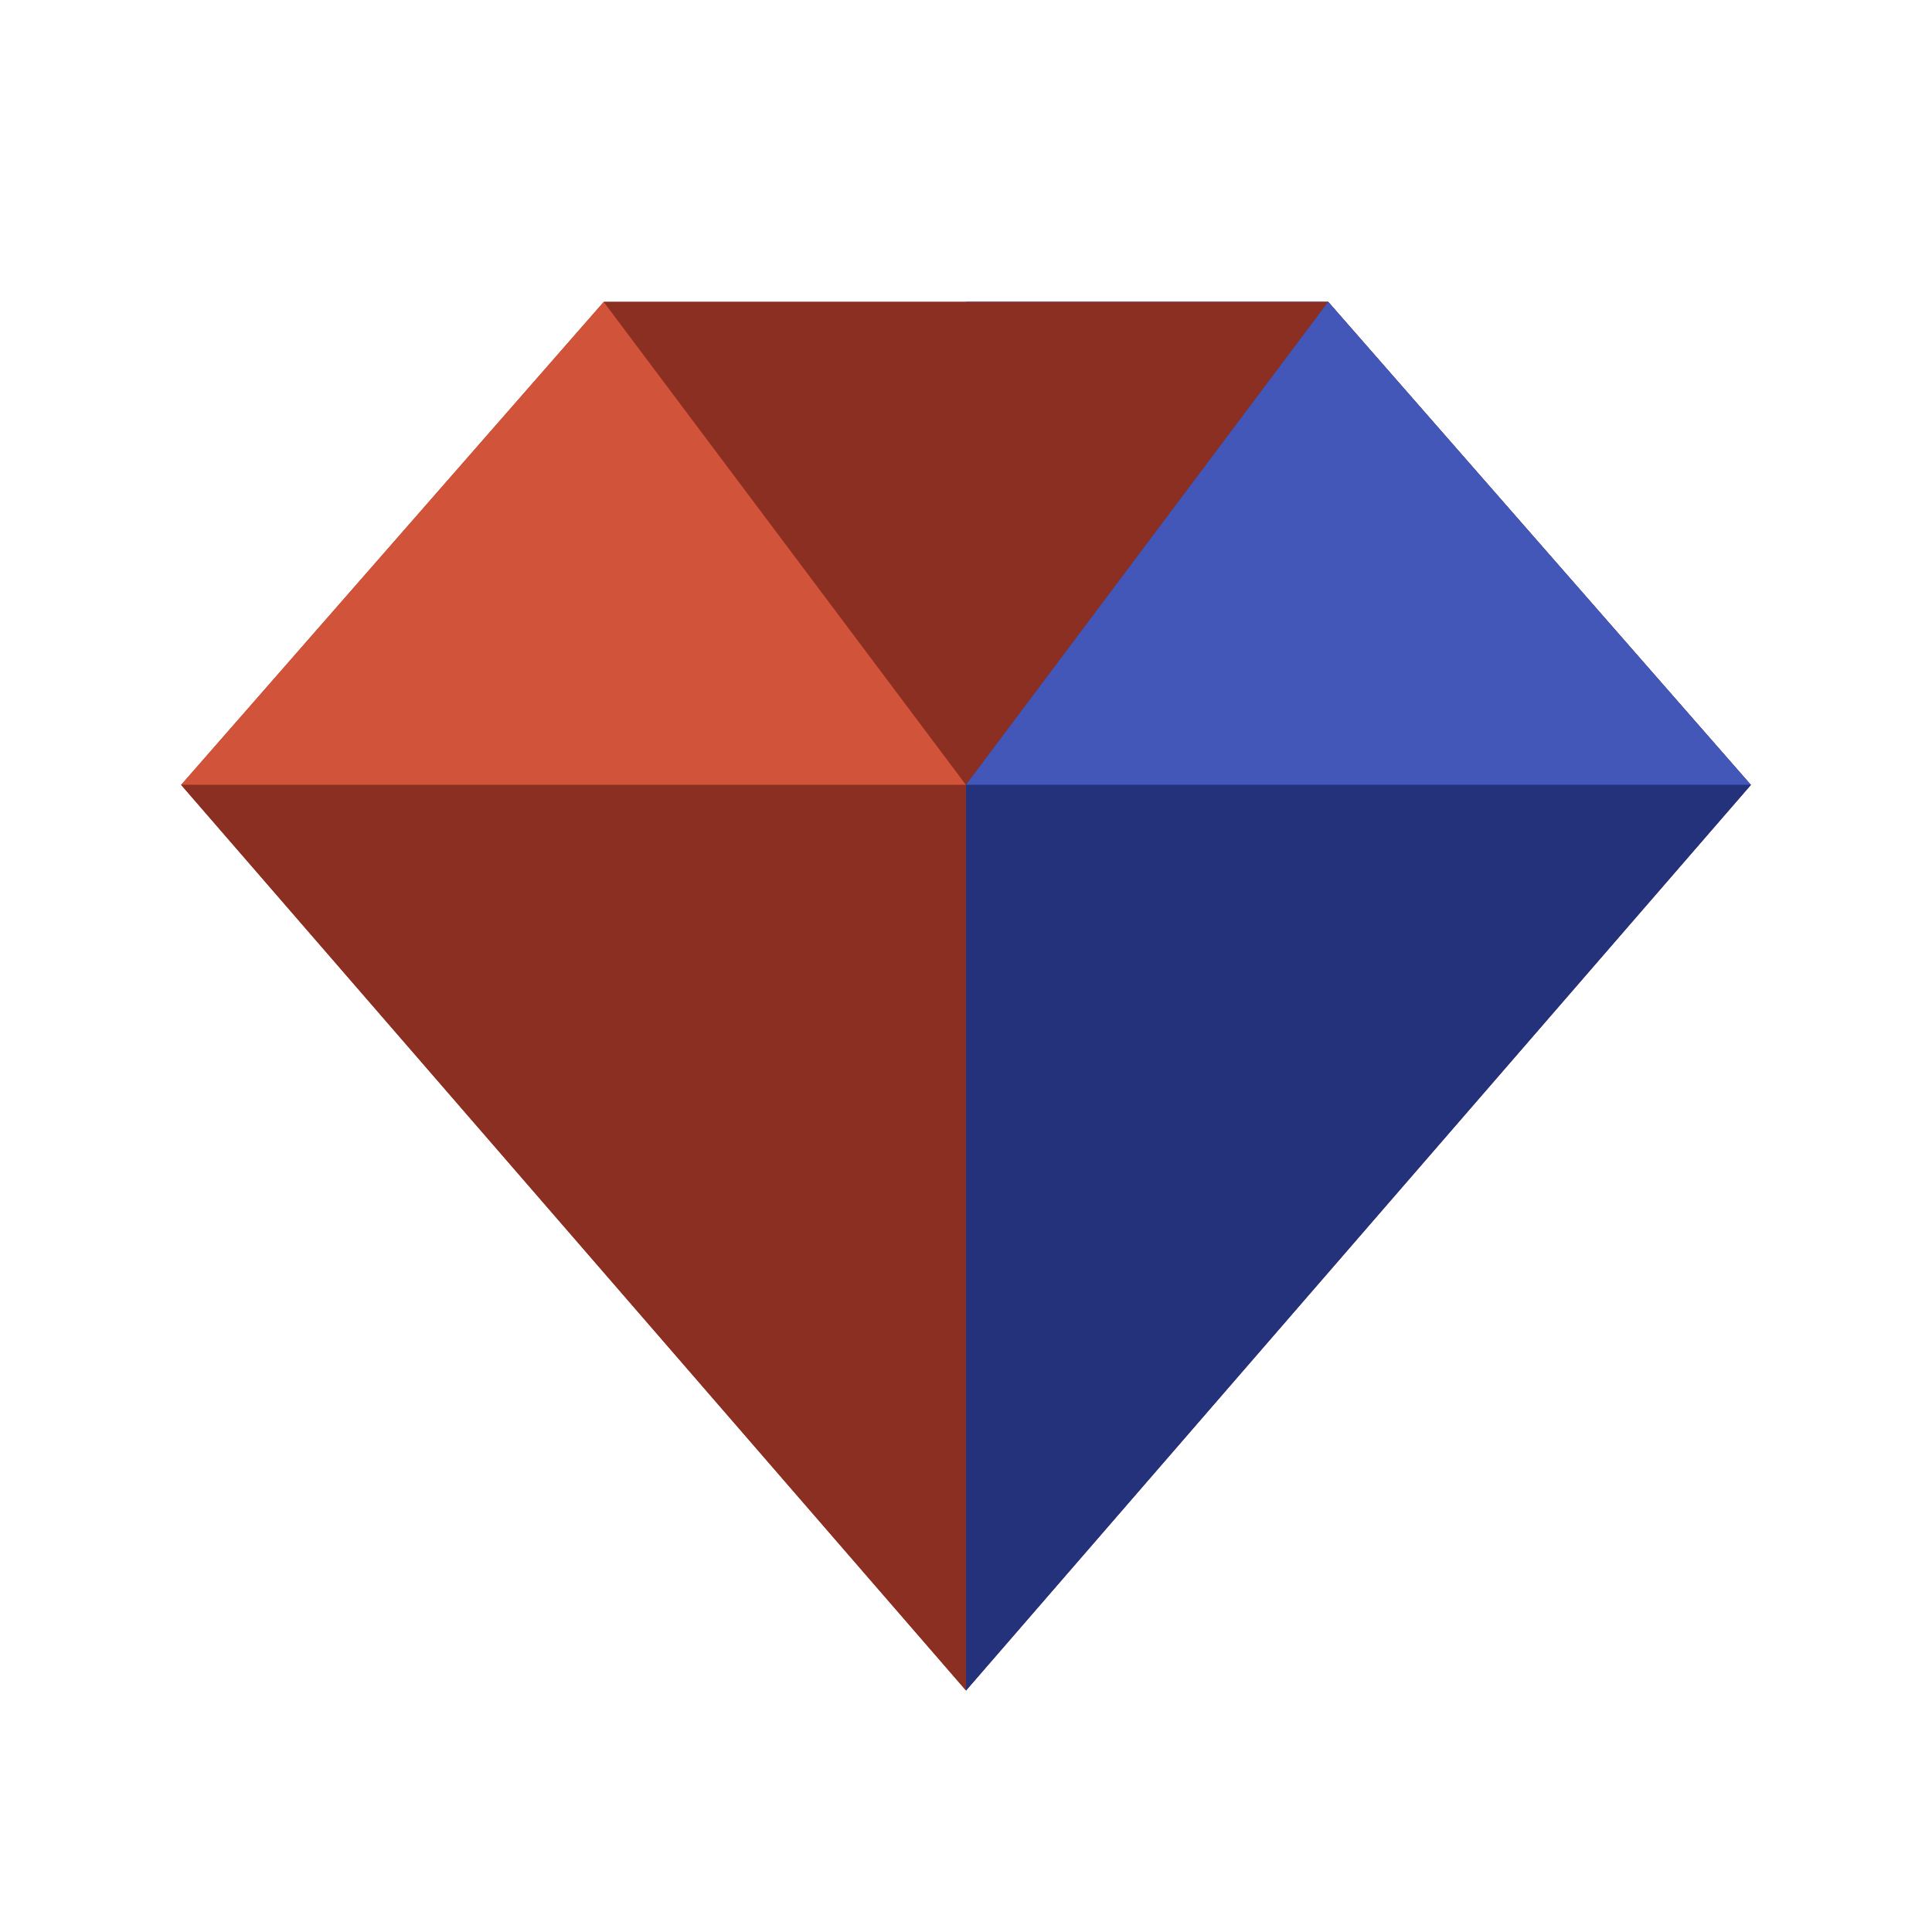
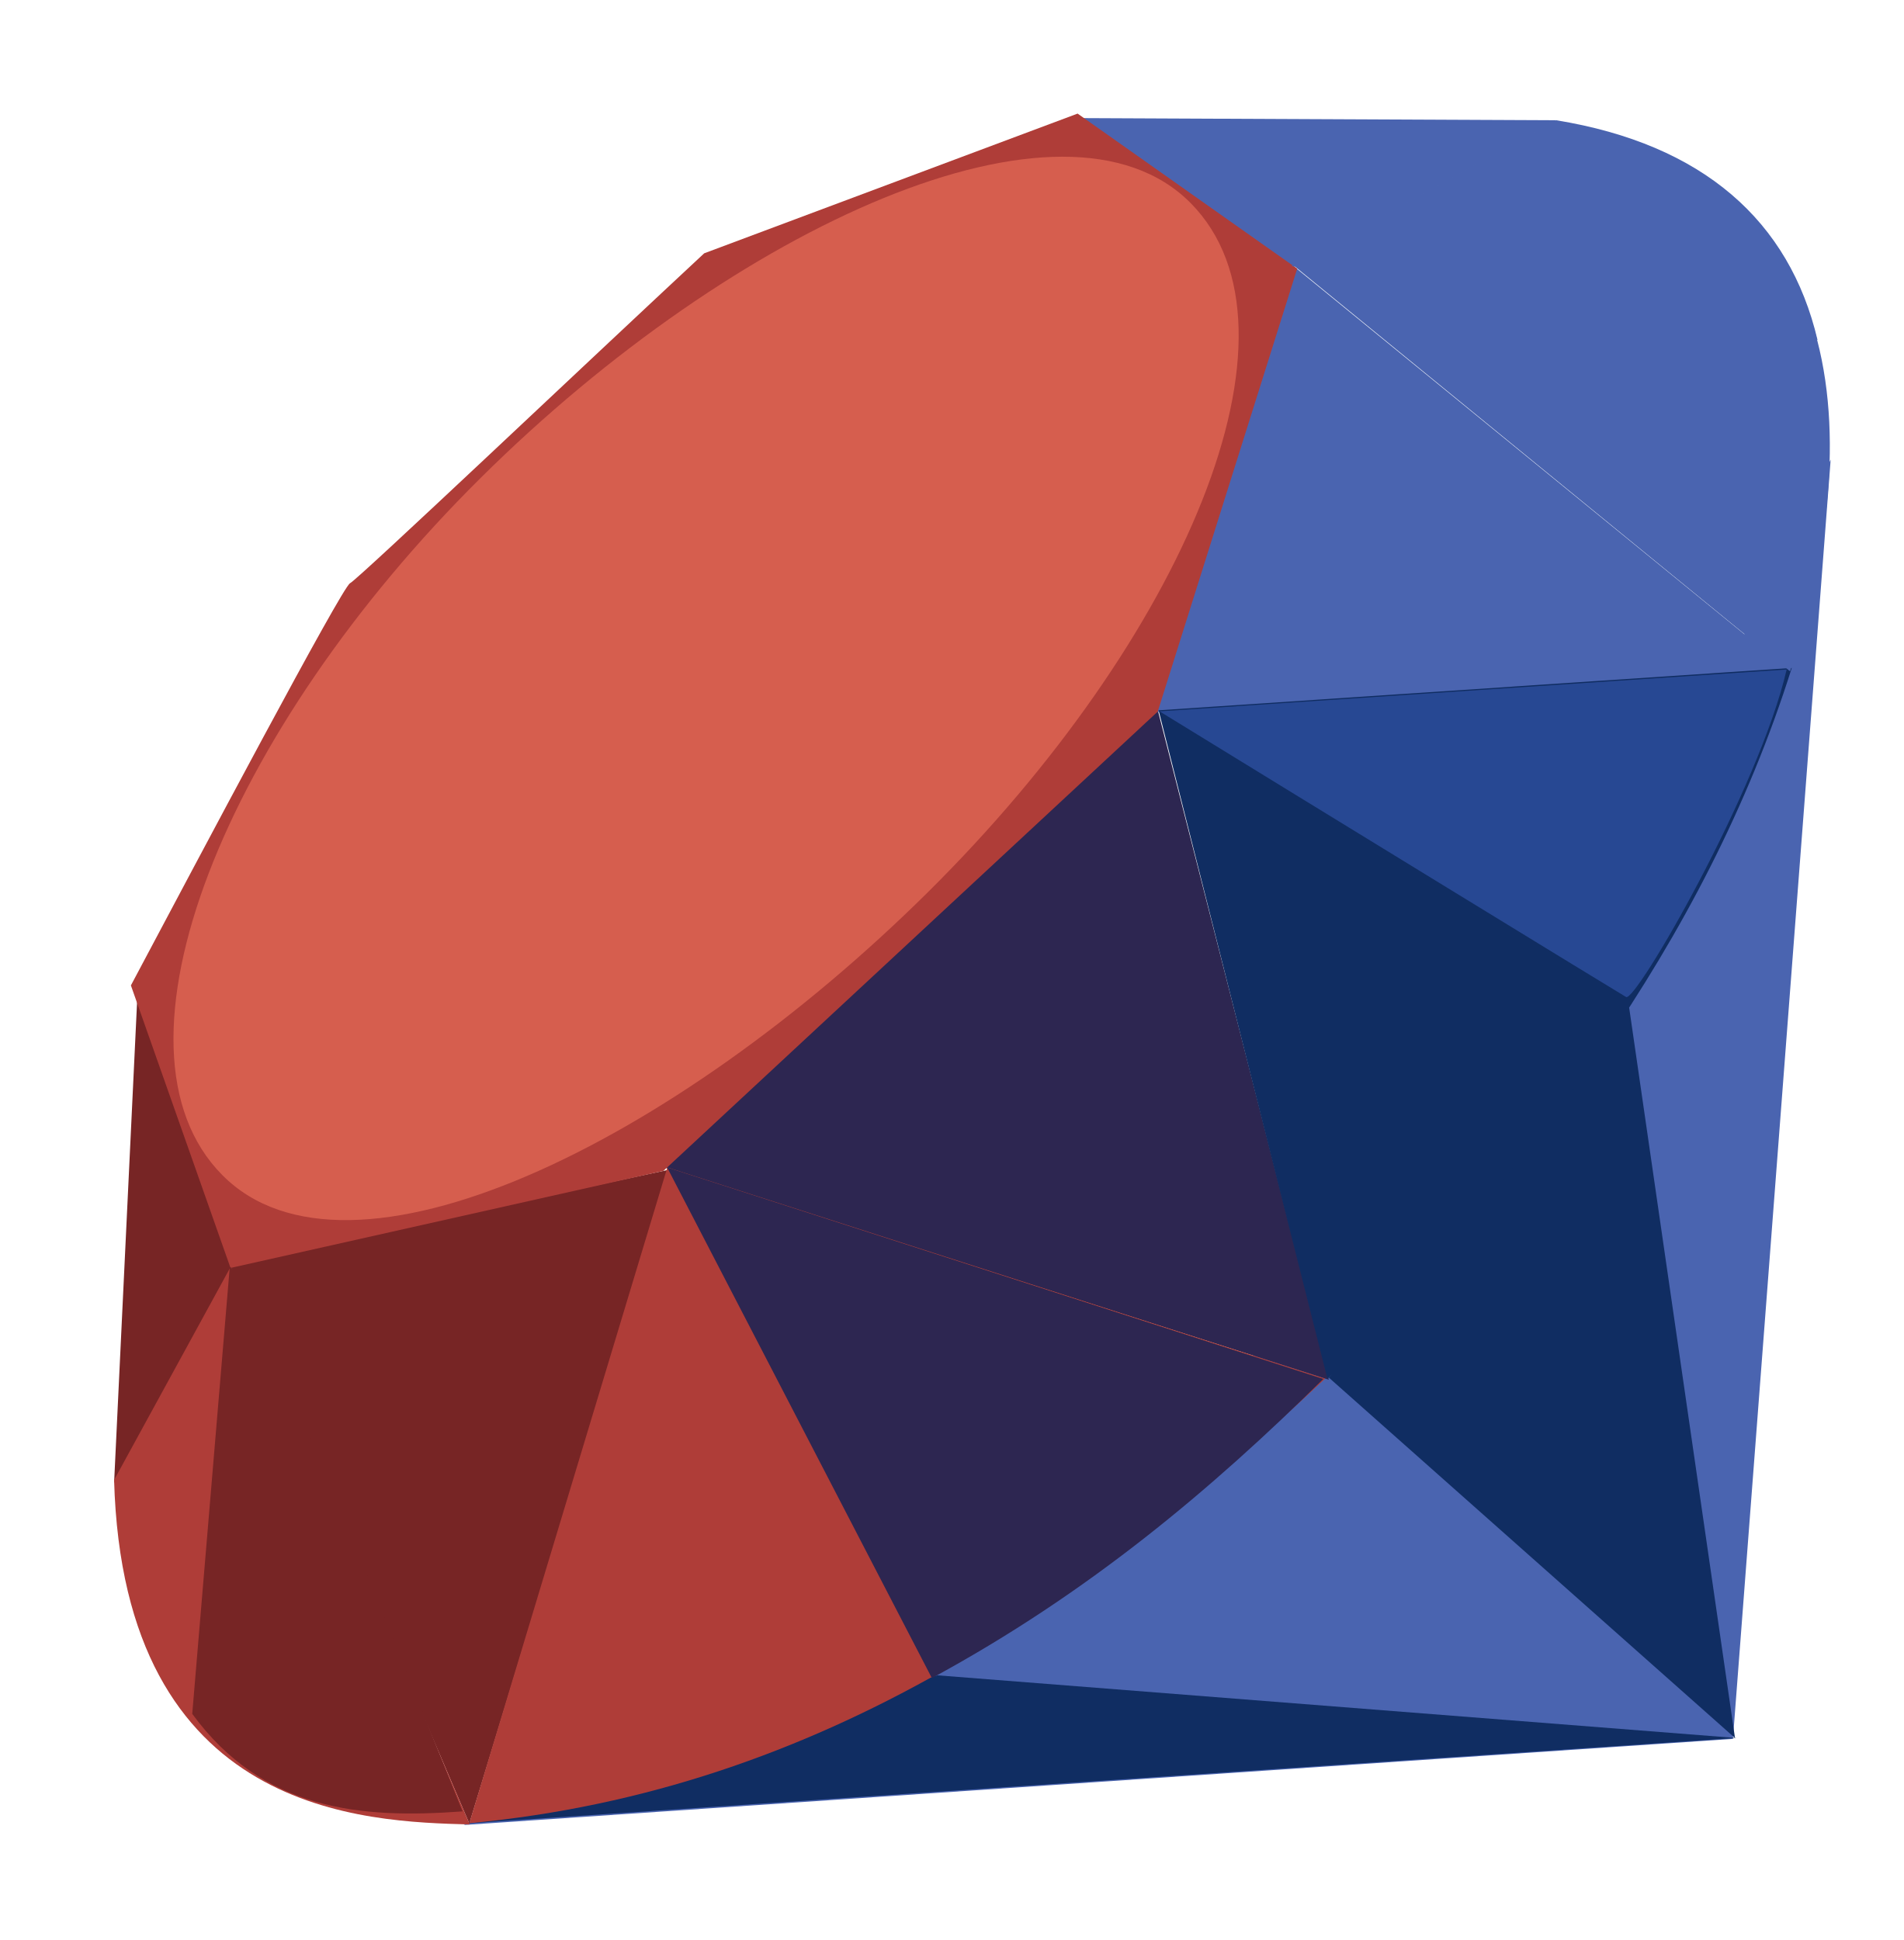
- <svg xmlns="http://www.w3.org/2000/svg" viewBox="0 0 64 64">
-   <path d="M6 26 L20 10 L44 10 L58 26 L32 56 Z" fill="#b23f2c" />
-   <path d="M32 10 L44 10 L58 26 L32 56 Z" fill="#33459d" />
-   <path d="M6 26 L20 10 L32 26 Z" fill="#d0533a" />
-   <path d="M20 10 L44 10 L32 26 Z" fill="#8a2f22" />
-   <path d="M44 10 L58 26 L32 26 Z" fill="#4257b8" />
-   <path d="M6 26 L32 26 L32 56 Z" fill="#8a2f22" />
-   <path d="M32 26 L58 26 L32 56 Z" fill="#23327a" />
+ <svg xmlns="http://www.w3.org/2000/svg" viewBox="-4.2 -4 133.5 136.1">
+   <path d="M97.078 83.214L28.34 124.031l89.003-6.04 6.855-89.745z" fill="#4a64b0" />
+   <path d="M117.488 117.93l-7.649-52.799-20.837 27.514z" fill="#102d62" />
+   <path d="M117.592 117.93l-56.044-4.399-32.91 10.385z" fill="#102d62" />
+   <path d="M28.717 123.928l14.001-45.867-30.81 6.588z" fill="#772525" />
+   <path d="M88.996 92.797l-12.882-50.46-36.866 34.558z" fill="#2d2651" />
+   <path d="M121.275 43.047L86.426 14.585l-9.704 31.373z" fill="#4a64b0" />
+   <path d="M104.978 4.437L84.481 15.764 71.551 4.285z" fill="#4a64b0" />
+   <path d="M3.802 100.034l8.586-15.659L5.442 65.72z" fill="#772525" />
+   <path d="M4.981 65.131l6.987 19.821 30.365-6.812L77 45.922l9.783-31.075L71.38 3.969l-26.19 9.802c-8.252 7.675-24.263 22.86-24.84 23.146-.573.291-10.575 19.195-15.369 28.214z" fill="#af3d38" />
+   <path d="M29.519 29.521c17.882-17.73 40.937-28.207 49.785-19.28 8.843 8.926-.534 30.62-18.418 48.345-17.884 17.725-40.653 28.779-49.493 19.852-8.849-8.92.242-31.191 18.126-48.917z" fill="#d65e4e" />
+   <path d="M28.717 123.909l13.89-46.012 46.135 14.82c-16.68 15.642-35.233 28.865-60.025 31.192z" fill="#af3d38" />
+   <path d="M77.062 45.831l11.844 46.911c13.934-14.65 26.439-30.401 32.563-49.883l-44.407 2.972z" fill="#102d62" />
+   <path d="M121.348 43.097c4.74-14.305 5.833-34.825-16.517-38.635l-18.339 10.13 34.856 28.505z" fill="#4a64b0" />
+   <path d="M3.802 99.828c.656 23.608 17.689 23.959 24.945 24.167l-16.759-39.14-8.186 14.973z" fill="#af3d38" />
+   <path d="M77.128 45.904c10.708 6.581 32.286 19.798 32.723 20.041.68.383 9.304-14.542 11.261-22.976l-43.984 2.935z" fill="#274893" />
+   <path d="M42.589 77.897l18.57 35.828c10.98-5.955 19.579-13.211 27.454-20.983L42.589 77.897z" fill="#2d2651" />
+   <path d="M11.914 84.904l-2.631 31.331c4.964 6.781 11.794 7.371 18.96 6.842-5.184-12.9-15.538-38.696-16.329-38.173z" fill="#772525" />
+   <path d="M86.384 14.67l36.891 5.177c-1.969-8.343-8.015-13.727-18.32-15.41L86.384 14.67z" fill="#4a64b0" />
</svg>
